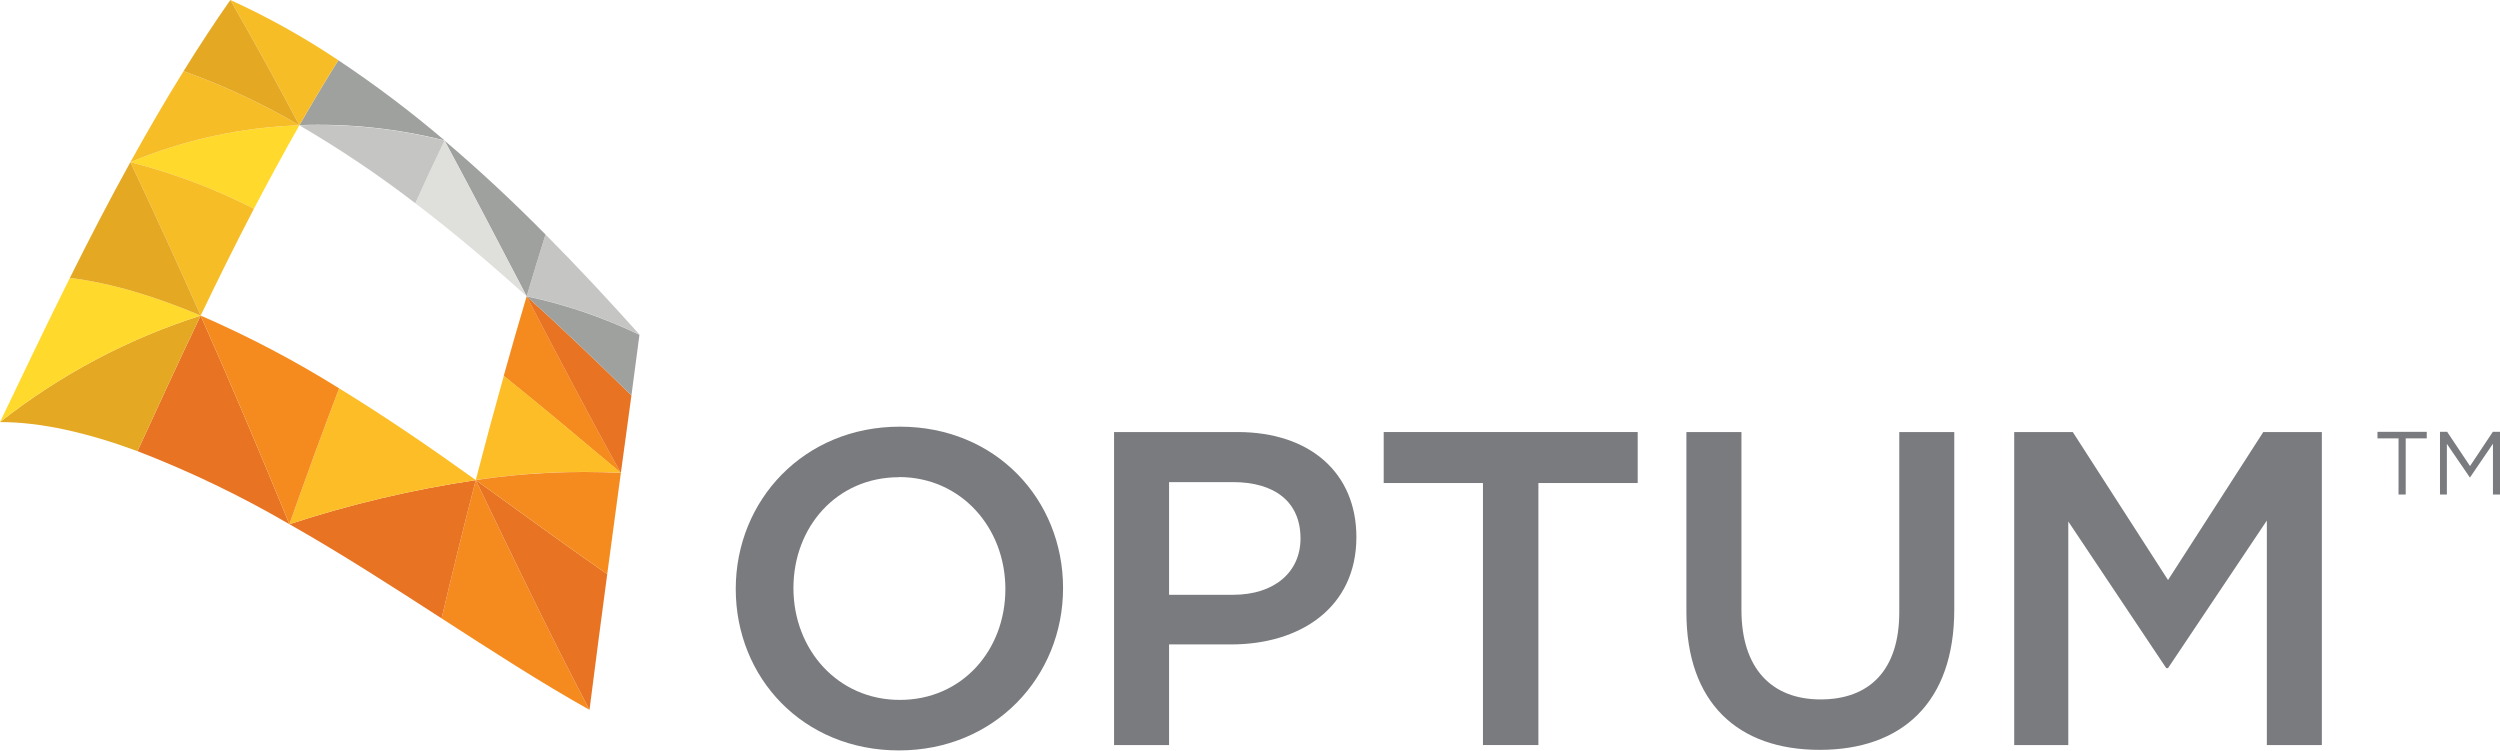
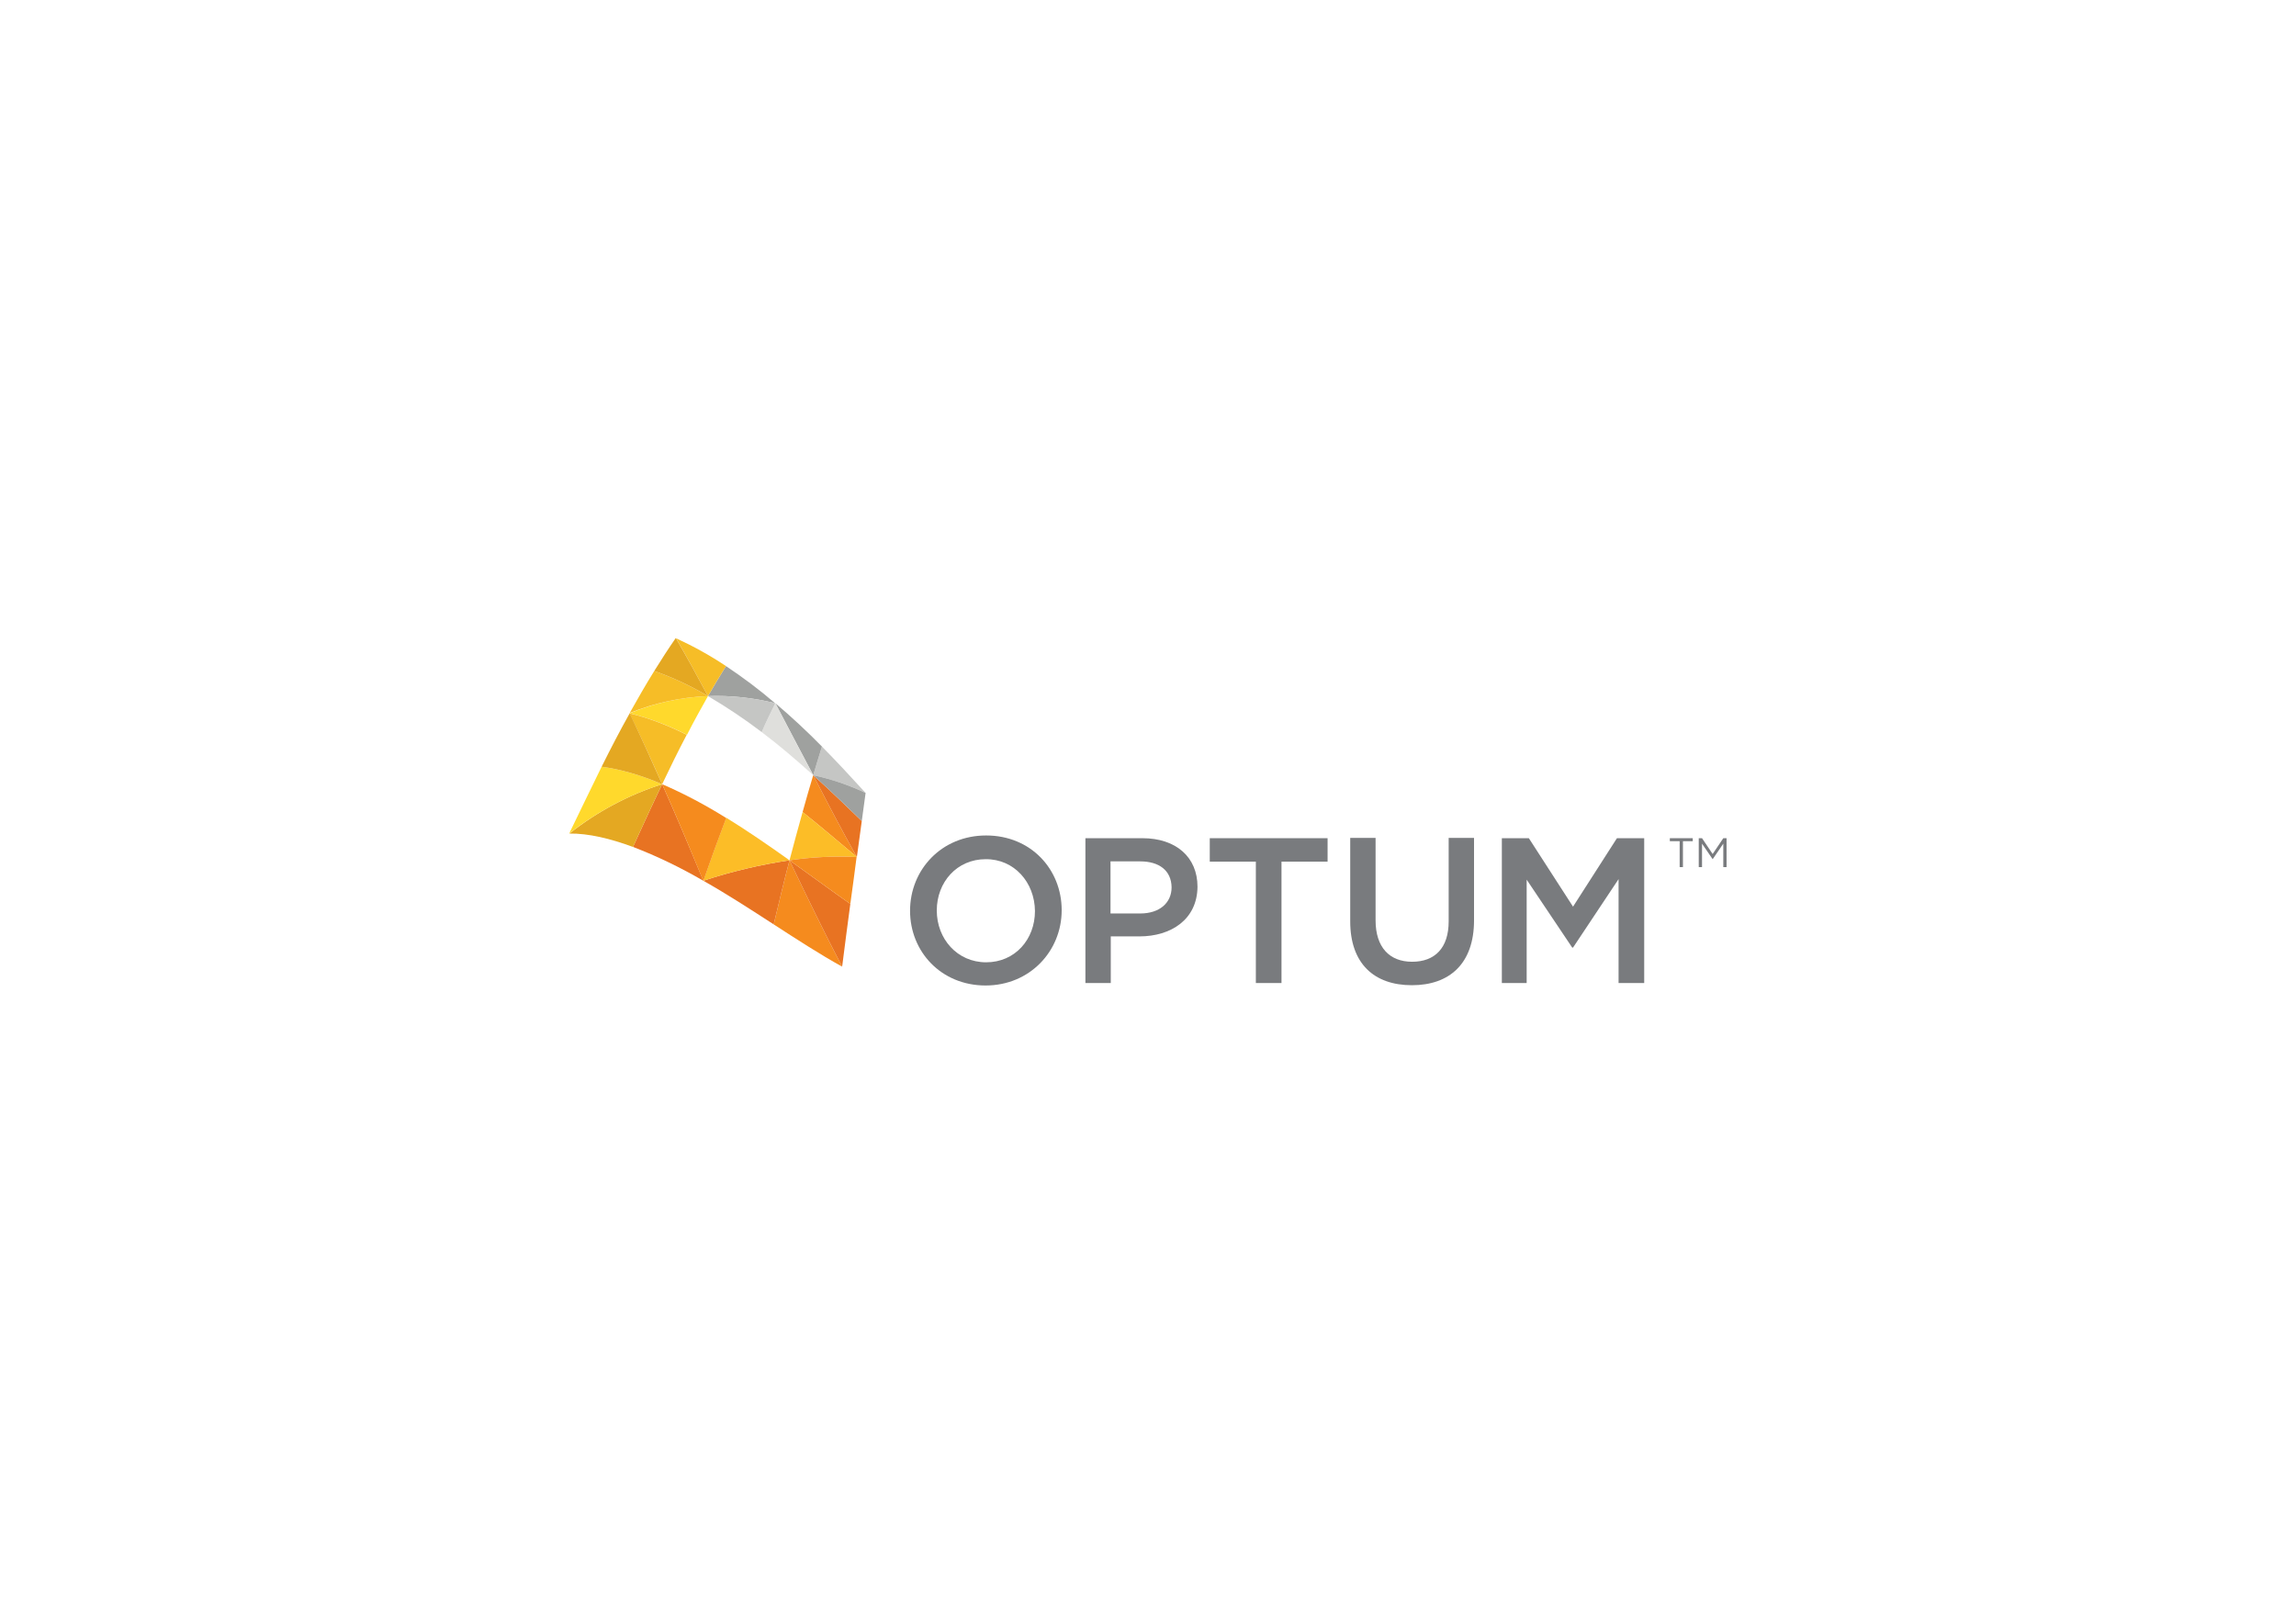
- <svg xmlns="http://www.w3.org/2000/svg" viewBox="0 0 623.62 187.19">
-   <defs>
-     <style>.cls-1{fill:#f58b1e;}.cls-2{fill:#e87322;}.cls-3{fill:#fcbd27;}.cls-4{fill:#c5c6c4;}.cls-5{fill:#9fa19f;}.cls-6{fill:#dfdfdc;}.cls-7{fill:#e4a822;}.cls-8{fill:#ffd92c;}.cls-9{fill:#f6bd27;}.cls-10{fill:#797b7e;}</style>
-   </defs>
-   <g id="Layer_2" data-name="Layer 2">
+ <svg xmlns="http://www.w3.org/2000/svg" version="1.1" id="katman_1" x="0px" y="0px" viewBox="0 0 841.9 595.3" style="enable-background:new 0 0 841.9 595.3;" xml:space="preserve">
+   <style type="text/css">
+ 	.st0{fill:#F58B1E;}
+ 	.st1{fill:#E87322;}
+ 	.st2{fill:#FCBD27;}
+ 	.st3{fill:#C5C6C4;}
+ 	.st4{fill:#9FA19F;}
+ 	.st5{fill:#DFDFDC;}
+ 	.st6{fill:#E4A822;}
+ 	.st7{fill:#FFD92C;}
+ 	.st8{fill:#F6BD27;}
+ 	.st9{fill:#797B7E;}
+ </style>
+   <g id="Layer_2_00000013167408836937074650000000397191041821113240_">
    <g id="layer">
-       <path class="cls-1" d="M118.68,119.75c-2.9,11.19-5.75,22.73-8.53,34.5,12.48,8.06,24.71,16,36.9,22.82-9.33-17.69-18.69-37.16-28.37-57.32" />
-       <path class="cls-2" d="M118.68,119.75c11.15,8,22,16,32.79,23.47q-2.19,16.36-4.42,33.85c-9.33-17.69-18.69-37.16-28.37-57.32" />
-       <path class="cls-2" d="M118.68,119.75c-2.9,11.19-5.75,22.73-8.53,34.5C97.69,146.2,85,138,72.19,130.76a283.7,283.7,0,0,1,46.49-11" />
-       <path class="cls-3" d="M118.68,119.75c-11.15-8-22.56-15.82-34.09-22.88-4.24,11.13-8.37,22.51-12.4,33.89a283.7,283.7,0,0,1,46.49-11" />
-       <path class="cls-1" d="M131.37,73.91c-1.9,6.39-3.81,13-5.72,19.86,10,8,19.73,16.27,29.22,24.2-7.71-13.84-15.48-28.72-23.5-44.06" />
-       <path class="cls-2" d="M131.37,73.91c9,8.11,17.7,16.49,26.14,24.73Q156.24,108,154.87,118c-7.71-13.84-15.48-28.72-23.5-44.06" />
-       <path class="cls-3" d="M118.68,119.75c2.3-8.92,4.64-17.6,7-26,10,8,19.73,16.27,29.22,24.2a181.54,181.54,0,0,0-36.19,1.78" />
-       <path class="cls-1" d="M118.68,119.75c11.15,8,22,16,32.79,23.47q1.74-13,3.4-25.25a181.54,181.54,0,0,0-36.19,1.78" />
-       <path class="cls-4" d="M131.37,73.91q2.37-8,4.71-15.42c8.12,8.16,15.94,16.61,23.47,25a124.31,124.31,0,0,0-28.18-9.61" />
-       <path class="cls-5" d="M131.37,73.91c9,8.11,17.7,16.49,26.14,24.73l2-15.12a124.31,124.31,0,0,0-28.18-9.61" />
-       <path class="cls-5" d="M131.37,73.91q2.37-8,4.71-15.42C128,50.31,119.55,42.42,110.9,35.08c7,13,13.82,26.08,20.47,38.83" />
-       <path class="cls-6" d="M131.37,73.91c-9-8.12-18.28-16-27.77-23.21,2.42-5.38,4.86-10.61,7.3-15.62,7,13,13.82,26.08,20.47,38.83" />
-       <path class="cls-2" d="M50.06,78.72C44.65,90,39.42,101.4,34.3,112.54a263.41,263.41,0,0,1,37.89,18.22c-7.3-17.83-14.72-35.32-22.13-52" />
-       <path class="cls-1" d="M50.06,78.72A263,263,0,0,1,84.59,96.87c-4.24,11.14-8.38,22.51-12.4,33.89-7.3-17.83-14.72-35.32-22.13-52" />
-       <path class="cls-7" d="M50.06,78.72C44.65,90,39.42,101.4,34.3,112.54,22,108,10.25,105.26,0,105.29A158.51,158.51,0,0,1,50.06,78.72" />
-       <path class="cls-8" d="M50.06,78.72c-11.35-4.8-22.44-8.15-32.63-9.4C11.37,81.47,5.61,93.6,0,105.29A158.51,158.51,0,0,1,50.06,78.72" />
-       <path class="cls-8" d="M74.68,31.26C70.83,38,67.05,45,63.34,52.07A148,148,0,0,0,32.52,40.45a120,120,0,0,1,42.16-9.19" />
-       <path class="cls-9" d="M74.68,31.26A168.9,168.9,0,0,0,45.79,17.75c-4.58,7.35-9,15-13.27,22.7a120,120,0,0,1,42.16-9.19" />
-       <path class="cls-9" d="M50.06,78.72c4.31-9,8.74-17.93,13.28-26.65A148,148,0,0,0,32.52,40.45c5.76,12.13,11.64,25,17.54,38.27" />
-       <path class="cls-7" d="M50.06,78.72c-11.35-4.8-22.44-8.15-32.63-9.4,4.83-9.68,9.84-19.38,15.09-28.87,5.76,12.13,11.64,25,17.54,38.27" />
-       <path class="cls-5" d="M74.68,31.26q4.8-8.4,9.72-16.23a281.28,281.28,0,0,1,26.5,20,128.33,128.33,0,0,0-36.22-3.82" />
-       <path class="cls-4" d="M74.68,31.26A275,275,0,0,1,103.6,50.7c2.42-5.39,4.86-10.61,7.3-15.62a128.33,128.33,0,0,0-36.22-3.82" />
-       <path class="cls-9" d="M74.68,31.26q4.8-8.4,9.72-16.23A188.65,188.65,0,0,0,57.46,0C63.22,10.05,69,20.53,74.68,31.26" />
-       <path class="cls-7" d="M74.68,31.26A168.9,168.9,0,0,0,45.79,17.75C49.58,11.64,53.47,5.69,57.46,0,63.22,10.05,69,20.53,74.68,31.26" />
-       <path class="cls-10" d="M224.24,187.19c-24,0-40.71-18.18-40.71-40.27s16.95-40.49,40.93-40.49,40.72,18.18,40.72,40.27-17,40.49-40.94,40.49m0-68.15c-15.5,0-26.32,12.38-26.32,27.66s11,27.89,26.54,27.89,26.33-12.39,26.33-27.67S239.75,119,224.24,119Z" />
-       <path class="cls-10" d="M307.12,160.75h-15.5v25.1H277.9V107.77h30.78c18.18,0,29.67,10.26,29.67,26.21,0,17.62-14.05,26.77-31.23,26.77m.45-40.49H291.62v28.11h15.95c10.37,0,16.84-5.69,16.84-14.05C324.41,125.06,317.83,120.26,307.57,120.26Z" />
-       <polyline class="cls-10" points="383.75 185.85 369.92 185.85 369.92 120.49 345.16 120.49 345.16 107.77 408.52 107.77 408.52 120.49 383.75 120.49 383.75 185.85" />
-       <path class="cls-10" d="M487.49,152.05c0,23.31-13.16,35-33.57,35s-33.25-11.72-33.25-34.36V107.77H434.4v44.39c0,14.5,7.47,22.31,19.74,22.31s19.63-7.36,19.63-21.75V107.77h13.72v44.28" />
-       <polyline class="cls-10" points="540.81 166.66 540.36 166.66 515.93 130.08 515.93 185.85 502.44 185.85 502.44 107.77 517.05 107.77 540.81 144.69 564.57 107.77 579.18 107.77 579.18 185.85 565.46 185.85 565.46 129.85 540.81 166.66" />
-       <polyline class="cls-10" points="600.1 123.36 598.31 123.36 598.31 109.35 593.06 109.35 593.06 107.72 605.35 107.72 605.35 109.35 600.1 109.35 600.1 123.36" />
-       <polyline class="cls-10" points="616.16 119.07 616.07 119.07 610.37 110.72 610.37 123.36 608.65 123.36 608.65 107.72 610.44 107.72 616.14 116.26 621.83 107.72 623.62 107.72 623.62 123.36 621.86 123.36 621.86 110.69 616.16 119.07" />
+       <path class="st0" d="M289.5,315.4c-2,7.6-3.9,15.5-5.8,23.5c8.5,5.5,16.8,10.9,25.1,15.5C302.5,342.4,296.1,329.2,289.5,315.4" />
+       <path class="st1" d="M289.5,315.4c7.6,5.4,15,10.9,22.3,16c-1,7.4-2,15.1-3,23C302.5,342.4,296.1,329.2,289.5,315.4" />
+       <path class="st1" d="M289.5,315.4c-2,7.6-3.9,15.5-5.8,23.5c-8.5-5.5-17.1-11.1-25.8-16C268.2,319.5,278.8,317,289.5,315.4" />
+       <path class="st2" d="M289.5,315.4c-7.6-5.4-15.4-10.8-23.2-15.6c-2.9,7.6-5.7,15.3-8.4,23.1C268.2,319.5,278.8,317,289.5,315.4" />
+       <path class="st0" d="M298.2,284.2c-1.3,4.3-2.6,8.8-3.9,13.5c6.8,5.4,13.4,11.1,19.9,16.5C308.9,304.8,303.6,294.7,298.2,284.2" />
+       <path class="st1" d="M298.2,284.2c6.1,5.5,12,11.2,17.8,16.8c-0.6,4.2-1.2,8.6-1.8,13.2C308.9,304.8,303.6,294.7,298.2,284.2" />
+       <path class="st2" d="M289.5,315.4c1.6-6.1,3.2-12,4.8-17.7c6.8,5.4,13.4,11.1,19.9,16.5C305.9,313.8,297.7,314.2,289.5,315.4" />
+       <path class="st0" d="M289.5,315.4c7.6,5.4,15,10.9,22.3,16c0.8-5.9,1.6-11.6,2.3-17.2C305.9,313.8,297.7,314.2,289.5,315.4" />
+       <path class="st3" d="M298.2,284.2c1.1-3.6,2.1-7.1,3.2-10.5c5.5,5.6,10.8,11.3,16,17C311.2,287.8,304.8,285.6,298.2,284.2" />
+       <path class="st4" d="M298.2,284.2c6.1,5.5,12,11.2,17.8,16.8l1.4-10.3C311.2,287.8,304.8,285.6,298.2,284.2" />
+       <path class="st4" d="M298.2,284.2c1.1-3.6,2.1-7.1,3.2-10.5c-5.5-5.6-11.2-10.9-17.1-15.9C289,266.7,293.6,275.6,298.2,284.2" />
+       <path class="st5" d="M298.2,284.2c-6.1-5.5-12.4-10.9-18.9-15.8c1.6-3.7,3.3-7.2,5-10.6C289,266.7,293.6,275.6,298.2,284.2" />
+       <path class="st1" d="M242.8,287.5c-3.7,7.7-7.2,15.4-10.7,23c8.9,3.4,17.5,7.6,25.8,12.4C252.9,310.8,247.9,298.9,242.8,287.5" />
+       <path class="st0" d="M242.8,287.5c8.1,3.5,16,7.7,23.5,12.4c-2.9,7.6-5.7,15.3-8.4,23.1C252.9,310.8,247.9,298.9,242.8,287.5" />
+       <path class="st6" d="M242.8,287.5c-3.7,7.7-7.2,15.4-10.7,23c-8.4-3.1-16.4-5-23.3-4.9C218.9,297.6,230.5,291.4,242.8,287.5" />
+       <path class="st7" d="M242.8,287.5c-7.7-3.3-15.3-5.5-22.2-6.4c-4.1,8.3-8,16.5-11.9,24.5C218.9,297.6,230.5,291.4,242.8,287.5" />
+       <path class="st7" d="M259.6,255.2c-2.6,4.6-5.2,9.3-7.7,14.2c-6.7-3.4-13.7-6.1-21-7.9C240,257.7,249.7,255.6,259.6,255.2" />
+       <path class="st8" d="M259.6,255.2c-6.2-3.7-12.8-6.8-19.7-9.2c-3.1,5-6.1,10.2-9,15.4C240,257.7,249.7,255.6,259.6,255.2" />
+       <path class="st8" d="M242.8,287.5c2.9-6.1,5.9-12.2,9-18.1c-6.7-3.4-13.7-6.1-21-7.9C234.8,269.7,238.8,278.5,242.8,287.5" />
+       <path class="st6" d="M242.8,287.5c-7.7-3.3-15.3-5.5-22.2-6.4c3.3-6.6,6.7-13.2,10.3-19.6C234.8,269.7,238.8,278.5,242.8,287.5" />
+       <path class="st4" d="M259.6,255.2c2.2-3.8,4.4-7.5,6.6-11c6.3,4.2,12.3,8.7,18,13.6C276.2,255.8,267.9,254.9,259.6,255.2" />
+       <path class="st3" d="M259.6,255.2c6.8,4,13.4,8.4,19.7,13.2c1.6-3.7,3.3-7.2,5-10.6C276.2,255.8,267.9,254.9,259.6,255.2" />
+       <path class="st8" d="M259.6,255.2c2.2-3.8,4.4-7.5,6.6-11c-5.8-3.9-12-7.3-18.3-10.2C251.8,240.8,255.7,247.9,259.6,255.2" />
+       <path class="st6" d="M259.6,255.2c-6.2-3.7-12.8-6.8-19.7-9.2c2.6-4.2,5.2-8.2,7.9-12.1C251.8,240.8,255.7,247.9,259.6,255.2" />
+       <path class="st9" d="M361.4,361.3c-16.3,0-27.7-12.4-27.7-27.4s11.5-27.6,27.9-27.6s27.7,12.4,27.7,27.4S377.6,361.3,361.4,361.3     M361.4,315c-10.5,0-17.9,8.4-17.9,18.8c0,10.4,7.5,19,18.1,19s17.9-8.4,17.9-18.8C379.4,323.5,371.9,314.9,361.4,315L361.4,315z" />
+       <path class="st9" d="M417.8,343.3h-10.5v17.1h-9.3v-53.1h20.9c12.4,0,20.2,7,20.2,17.8C439,337.1,429.4,343.3,417.8,343.3     M418.1,315.8h-10.9v19.1h10.9c7.1,0,11.5-3.9,11.5-9.6C429.5,319.1,425,315.8,418.1,315.8z" />
+       <polyline class="st9" points="469.9,360.4 460.5,360.4 460.5,315.9 443.6,315.9 443.6,307.3 486.8,307.3 486.8,315.9 469.9,315.9     469.9,360.4   " />
+       <path class="st9" d="M540.5,337.4c0,15.9-9,23.8-22.8,23.8c-13.9,0-22.6-8-22.6-23.4v-30.6h9.3v30.2c0,9.9,5.1,15.2,13.4,15.2    c8.3,0,13.4-5,13.4-14.8v-30.6h9.3V337.4" />
+       <polyline class="st9" points="576.8,347.4 576.5,347.4 559.8,322.5 559.8,360.4 550.7,360.4 550.7,307.3 560.6,307.3 576.8,332.4     592.9,307.3 602.9,307.3 602.9,360.4 593.5,360.4 593.5,322.3 576.8,347.4   " />
+       <polyline class="st9" points="617.1,317.9 615.9,317.9 615.9,308.4 612.3,308.4 612.3,307.3 620.7,307.3 620.7,308.4 617.1,308.4     617.1,317.9   " />
+       <polyline class="st9" points="628,315 628,315 624.1,309.3 624.1,317.9 622.9,317.9 622.9,307.3 624.1,307.3 628,313.1     631.9,307.3 633.1,307.3 633.1,317.9 631.9,317.9 631.9,309.3 628,315   " />
    </g>
  </g>
</svg>
